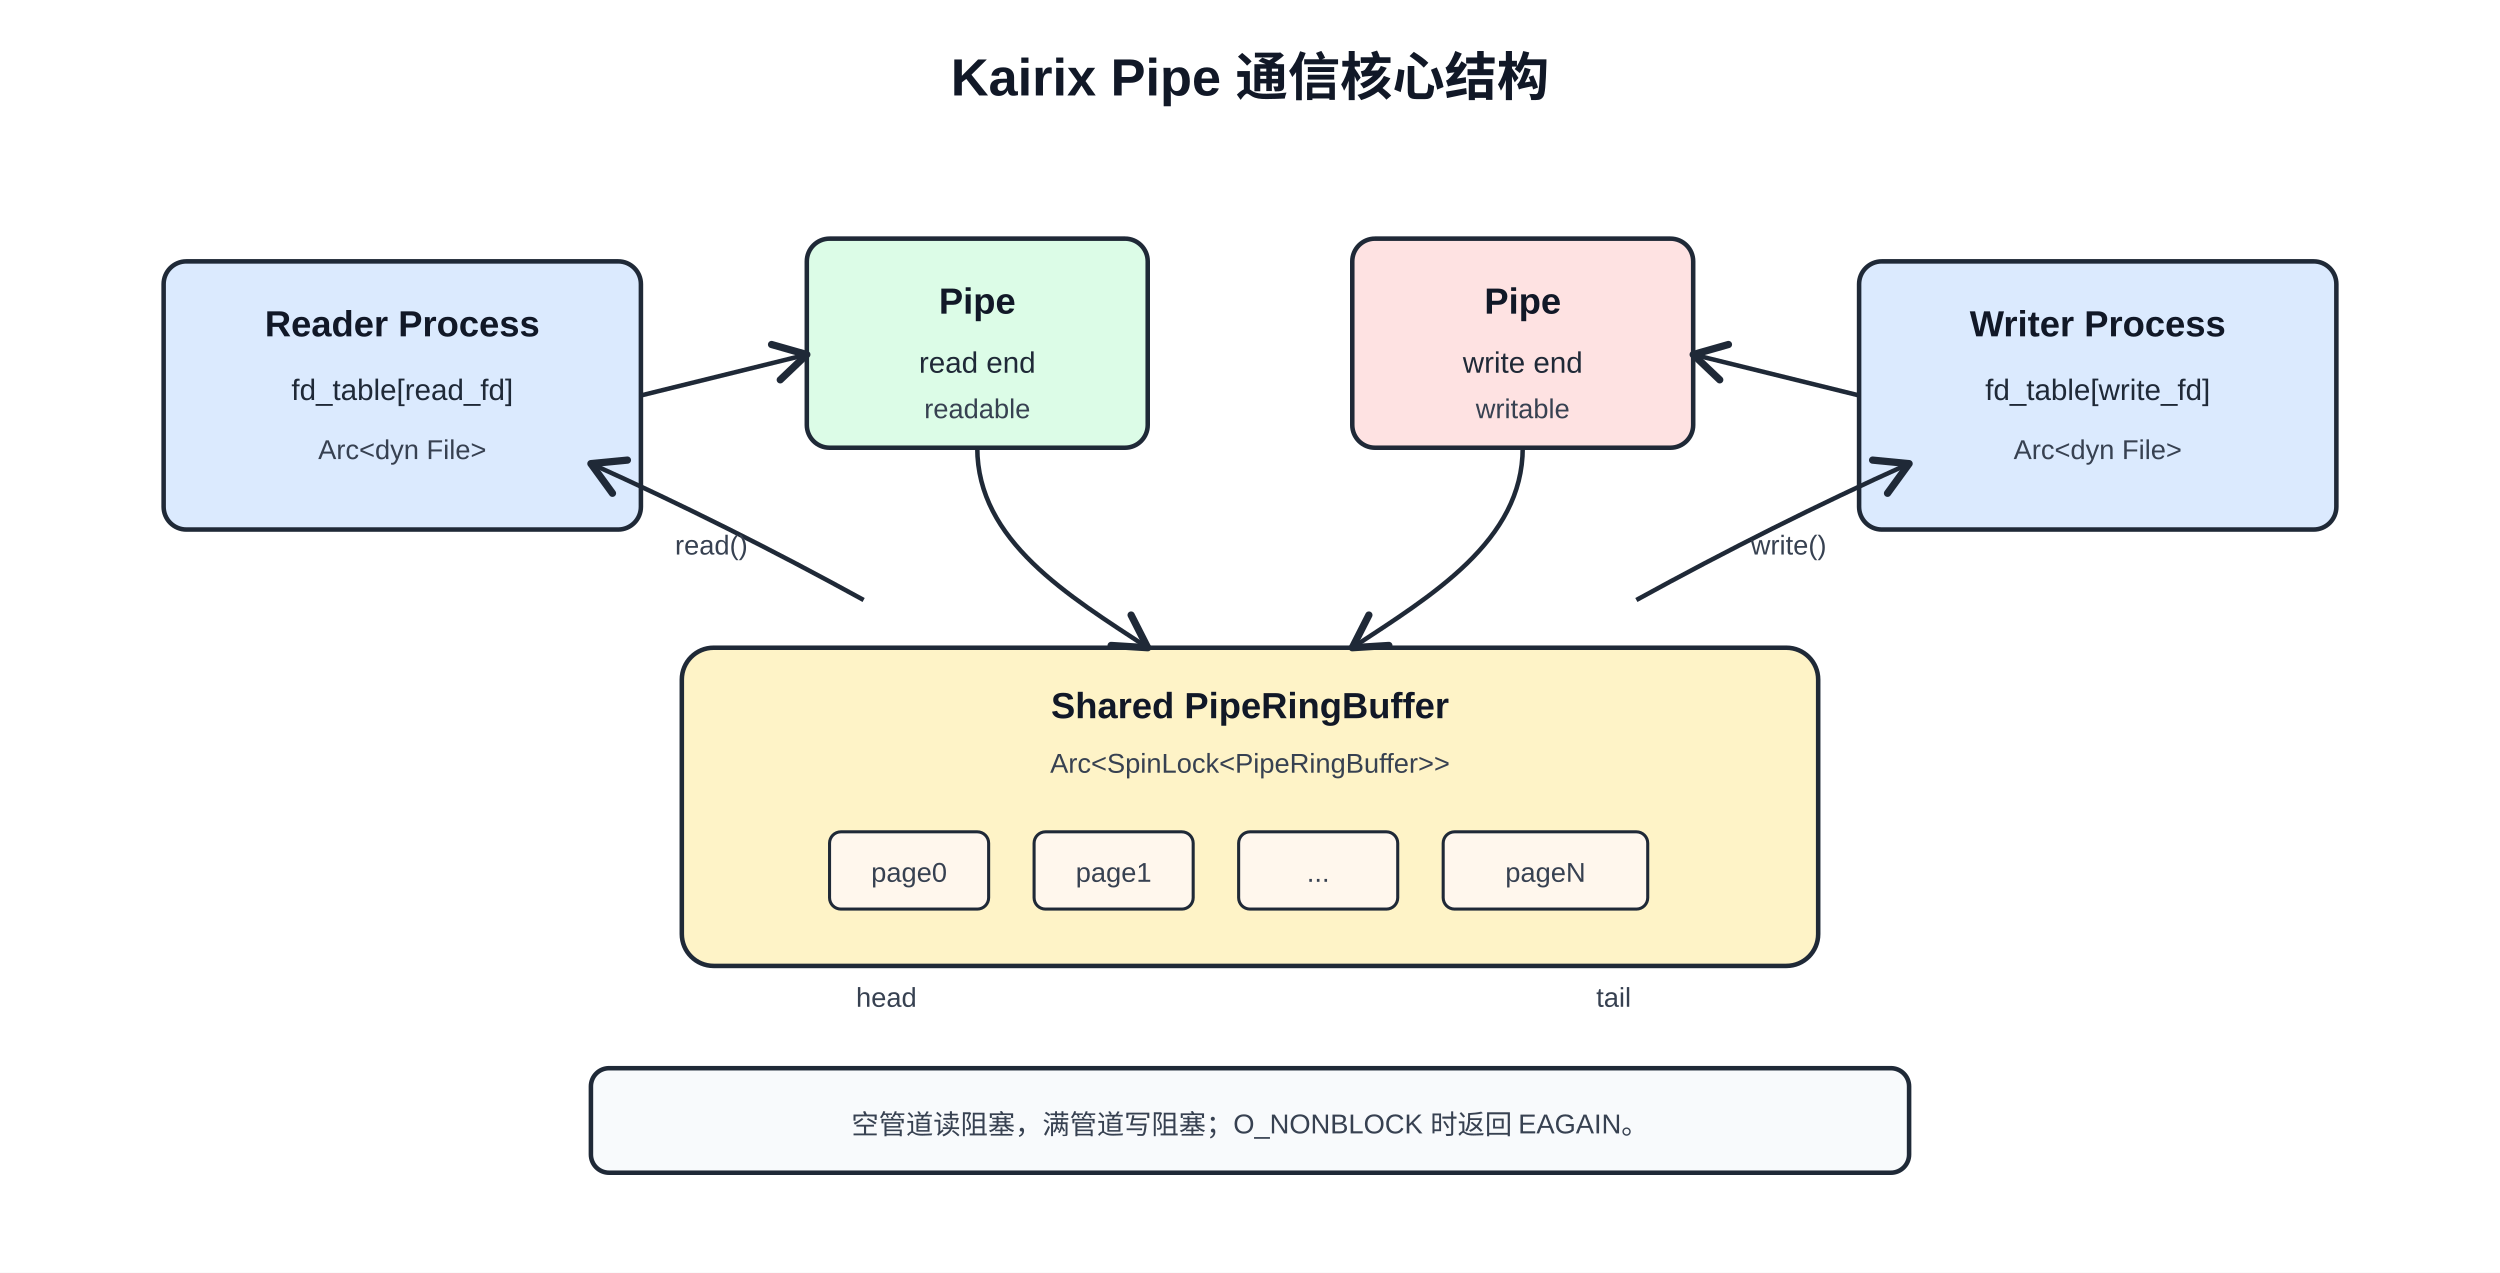
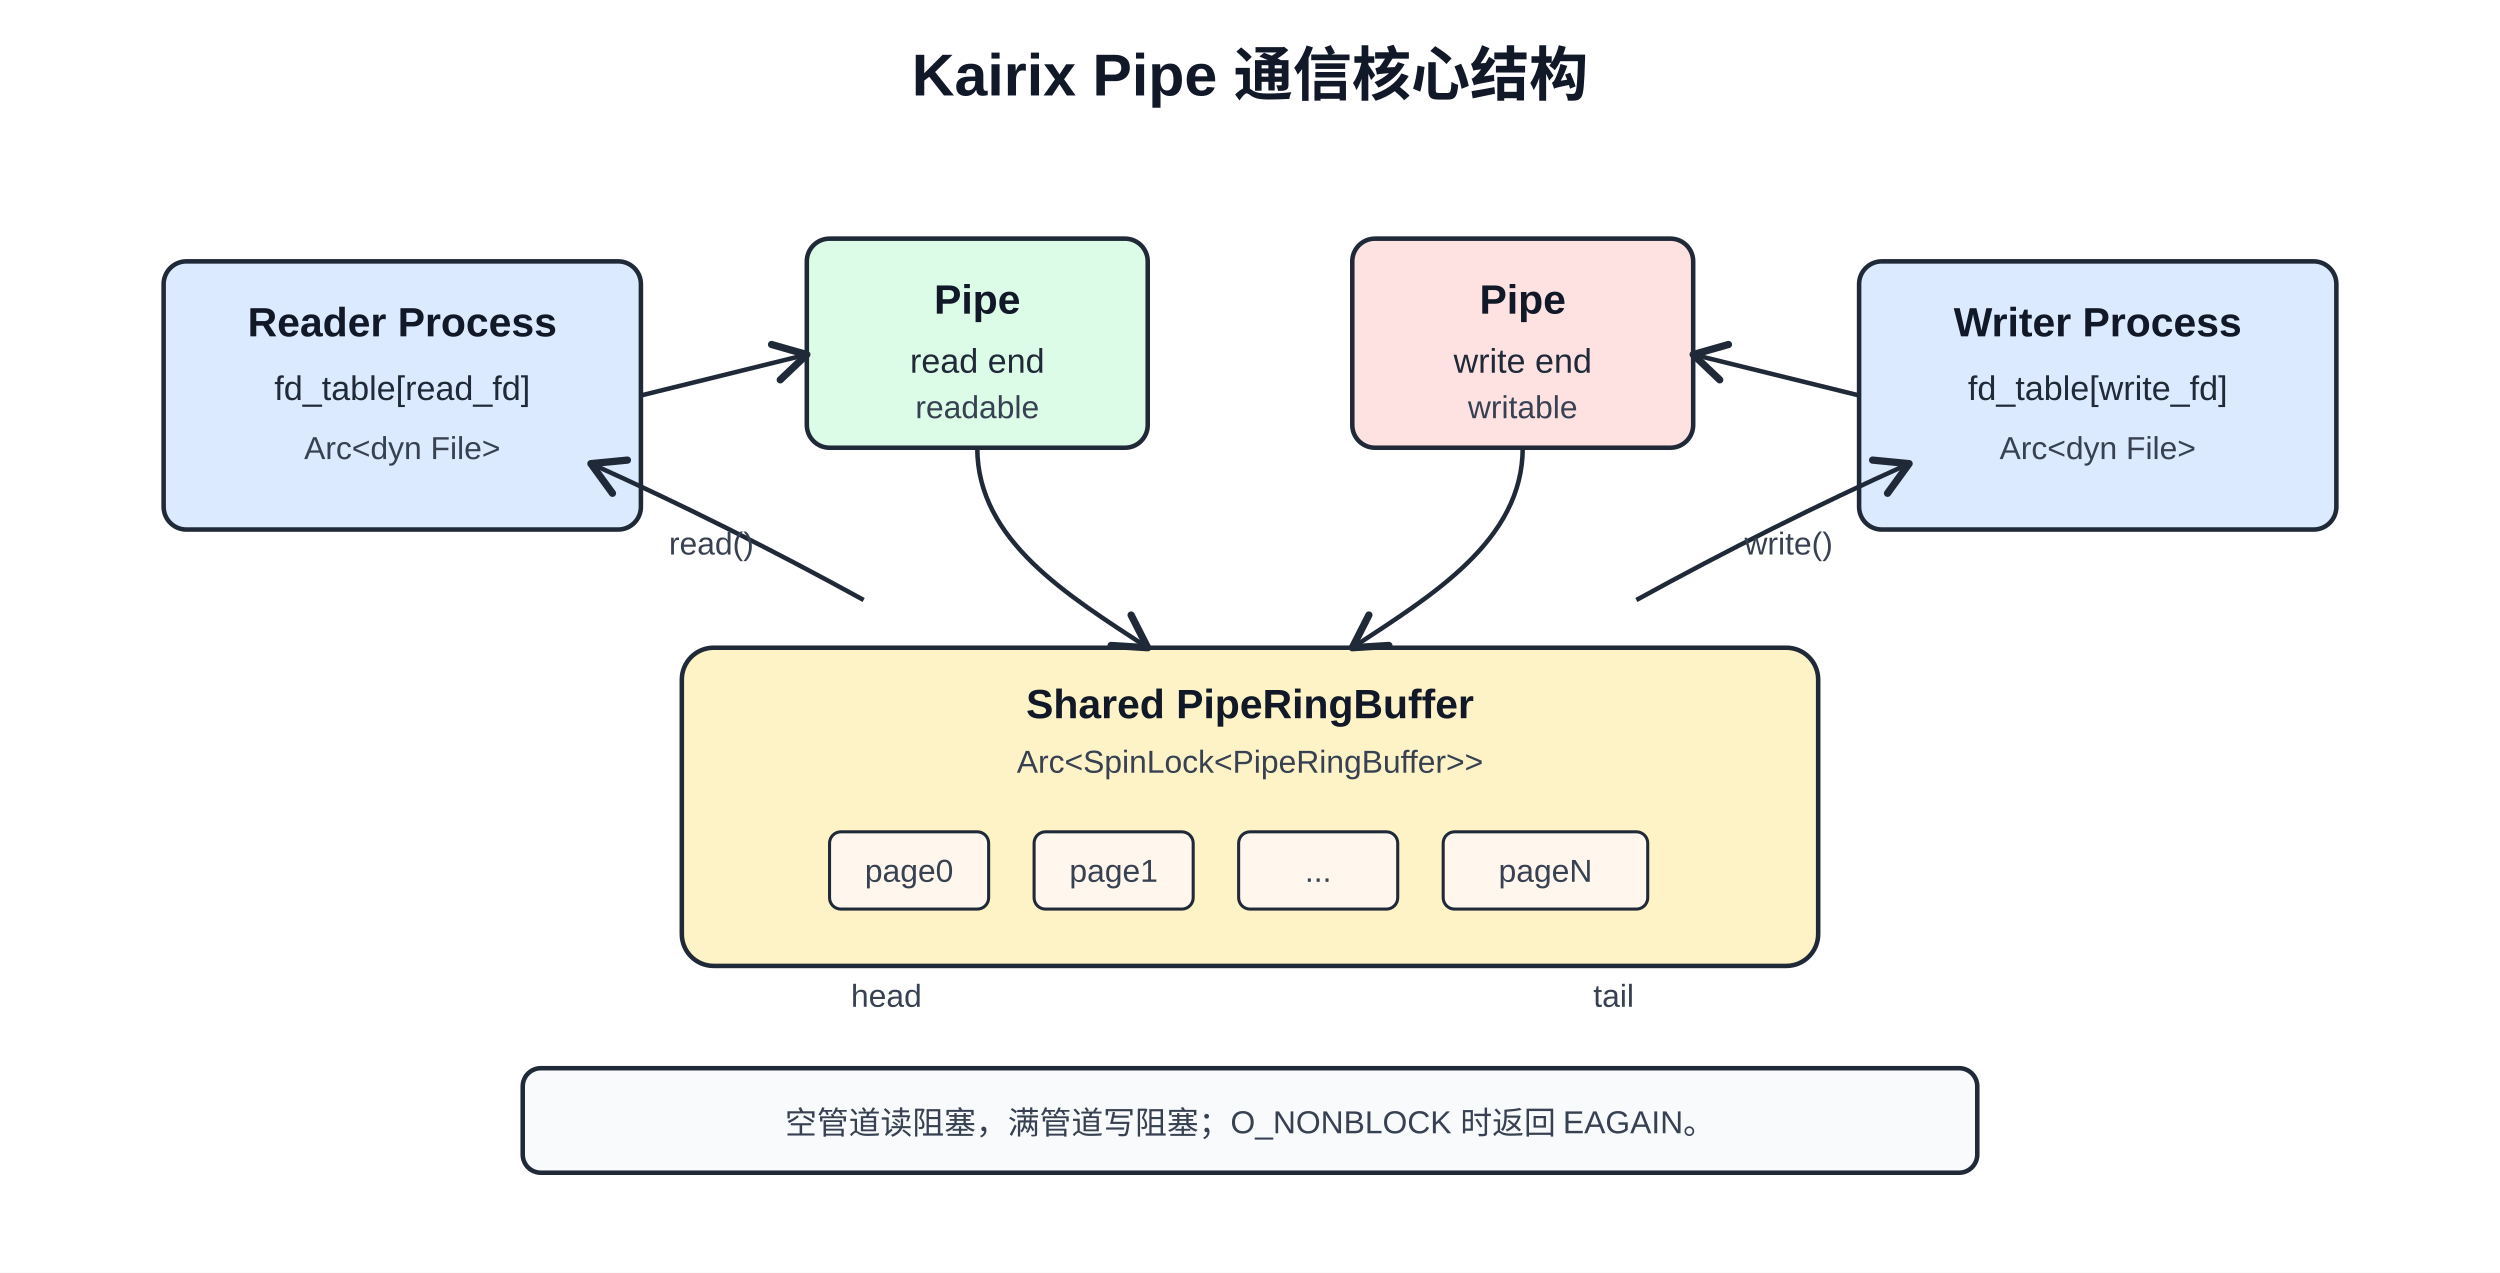
<svg xmlns="http://www.w3.org/2000/svg" width="1100" height="560" viewBox="0 0 1100 560">
  <defs>
    <marker id="arrow" markerWidth="10" markerHeight="10" refX="8" refY="5" orient="auto" markerUnits="strokeWidth">
      <path d="M1,1 L8,5 L1,9" fill="none" stroke="#1f2937" stroke-width="1.6" stroke-linecap="round" stroke-linejoin="round" />
    </marker>
    <style>
      .page { fill: #ffffff; }
      .box { stroke: #1f2937; stroke-width: 2; }
      .subbox { stroke: #1f2937; stroke-width: 1.35; }
      .proc { fill: #dbeafe; }
      .pipe-r { fill: #dcfce7; }
      .pipe-w { fill: #fee2e2; }
      .ring { fill: #fef3c7; }
      .note { fill: #f8fafc; }
      .arrow { stroke: #1f2937; stroke-width: 2; fill: none; marker-end: url(#arrow); }
      .dash { stroke-dasharray: 7 7; }
      .title {
        font-family: Arial, "Noto Sans CJK SC", "Microsoft YaHei", sans-serif;
-         font-size: 23px;
+         font-size: 26px;
        font-weight: 700;
        fill: #111827;
      }
      .head {
        font-family: Arial, "Noto Sans CJK SC", "Microsoft YaHei", sans-serif;
-         font-size: 16px;
+         font-size: 18px;
        font-weight: 700;
        fill: #111827;
      }
      .text {
        font-family: Arial, "Noto Sans CJK SC", "Microsoft YaHei", sans-serif;
-         font-size: 13px;
+         font-size: 15px;
        fill: #1f2937;
      }
      .small {
        font-family: Arial, "Noto Sans CJK SC", "Microsoft YaHei", sans-serif;
-         font-size: 12px;
+         font-size: 14px;
        fill: #374151;
      }
    </style>
  </defs>
  <rect class="page" x="0" y="0" width="1100" height="560" />
  <text class="title" x="550" y="42" text-anchor="middle">Kairix Pipe 通信核心结构</text>
  <rect class="box proc" x="72" y="115" width="210" height="118" rx="10" />
  <text class="head" x="177" y="148" text-anchor="middle">Reader Process</text>
  <text class="text" x="177" y="176" text-anchor="middle">fd_table[read_fd]</text>
  <text class="small" x="177" y="202" text-anchor="middle">Arc&lt;dyn File&gt;</text>
  <rect class="box proc" x="818" y="115" width="210" height="118" rx="10" />
  <text class="head" x="923" y="148" text-anchor="middle">Writer Process</text>
  <text class="text" x="923" y="176" text-anchor="middle">fd_table[write_fd]</text>
  <text class="small" x="923" y="202" text-anchor="middle">Arc&lt;dyn File&gt;</text>
  <rect class="box pipe-r" x="355" y="105" width="150" height="92" rx="10" />
  <text class="head" x="430" y="138" text-anchor="middle">Pipe</text>
  <text class="text" x="430" y="164" text-anchor="middle">read end</text>
  <text class="small" x="430" y="184" text-anchor="middle">readable</text>
  <rect class="box pipe-w" x="595" y="105" width="150" height="92" rx="10" />
  <text class="head" x="670" y="138" text-anchor="middle">Pipe</text>
  <text class="text" x="670" y="164" text-anchor="middle">write end</text>
  <text class="small" x="670" y="184" text-anchor="middle">writable</text>
  <path class="arrow" d="M282 174 L355 156" />
  <path class="arrow" d="M818 174 L745 156" />
  <rect class="box ring" x="300" y="285" width="500" height="140" rx="14" />
  <text class="head" x="550" y="316" text-anchor="middle">Shared PipeRingBuffer</text>
  <text class="small" x="550" y="340" text-anchor="middle">Arc&lt;SpinLock&lt;PipeRingBuffer&gt;&gt;</text>
  <rect class="subbox" x="365" y="366" width="70" height="34" rx="5" fill="#fff7ed" />
  <text class="small" x="400" y="388" text-anchor="middle">page0</text>
  <rect class="subbox" x="455" y="366" width="70" height="34" rx="5" fill="#fff7ed" />
  <text class="small" x="490" y="388" text-anchor="middle">page1</text>
  <rect class="subbox" x="545" y="366" width="70" height="34" rx="5" fill="#fff7ed" />
  <text class="small" x="580" y="388" text-anchor="middle">...</text>
  <rect class="subbox" x="635" y="366" width="90" height="34" rx="5" fill="#fff7ed" />
  <text class="small" x="680" y="388" text-anchor="middle">pageN</text>
  <text class="small" x="390" y="443" text-anchor="middle">head</text>
  <text class="small" x="710" y="443" text-anchor="middle">tail</text>
  <path class="arrow" d="M430 197 C430 238, 470 262, 505 285" />
  <path class="arrow" d="M670 197 C670 238, 630 262, 595 285" />
  <path class="arrow" d="M720 264 C760 242, 800 222, 840 204" />
  <text class="small" x="787" y="244" text-anchor="middle">write()</text>
  <path class="arrow" d="M380 264 C340 242, 300 222, 260 204" />
  <text class="small" x="313" y="244" text-anchor="middle">read()</text>
-   <rect class="box note" x="260" y="470" width="580" height="46" rx="8" />
+   <rect class="box note" x="230" y="470" width="640" height="46" rx="8" />
  <text class="small" x="550" y="499" text-anchor="middle">空管道读阻塞，满管道写阻塞；O_NONBLOCK 时返回 EAGAIN。</text>
</svg>
